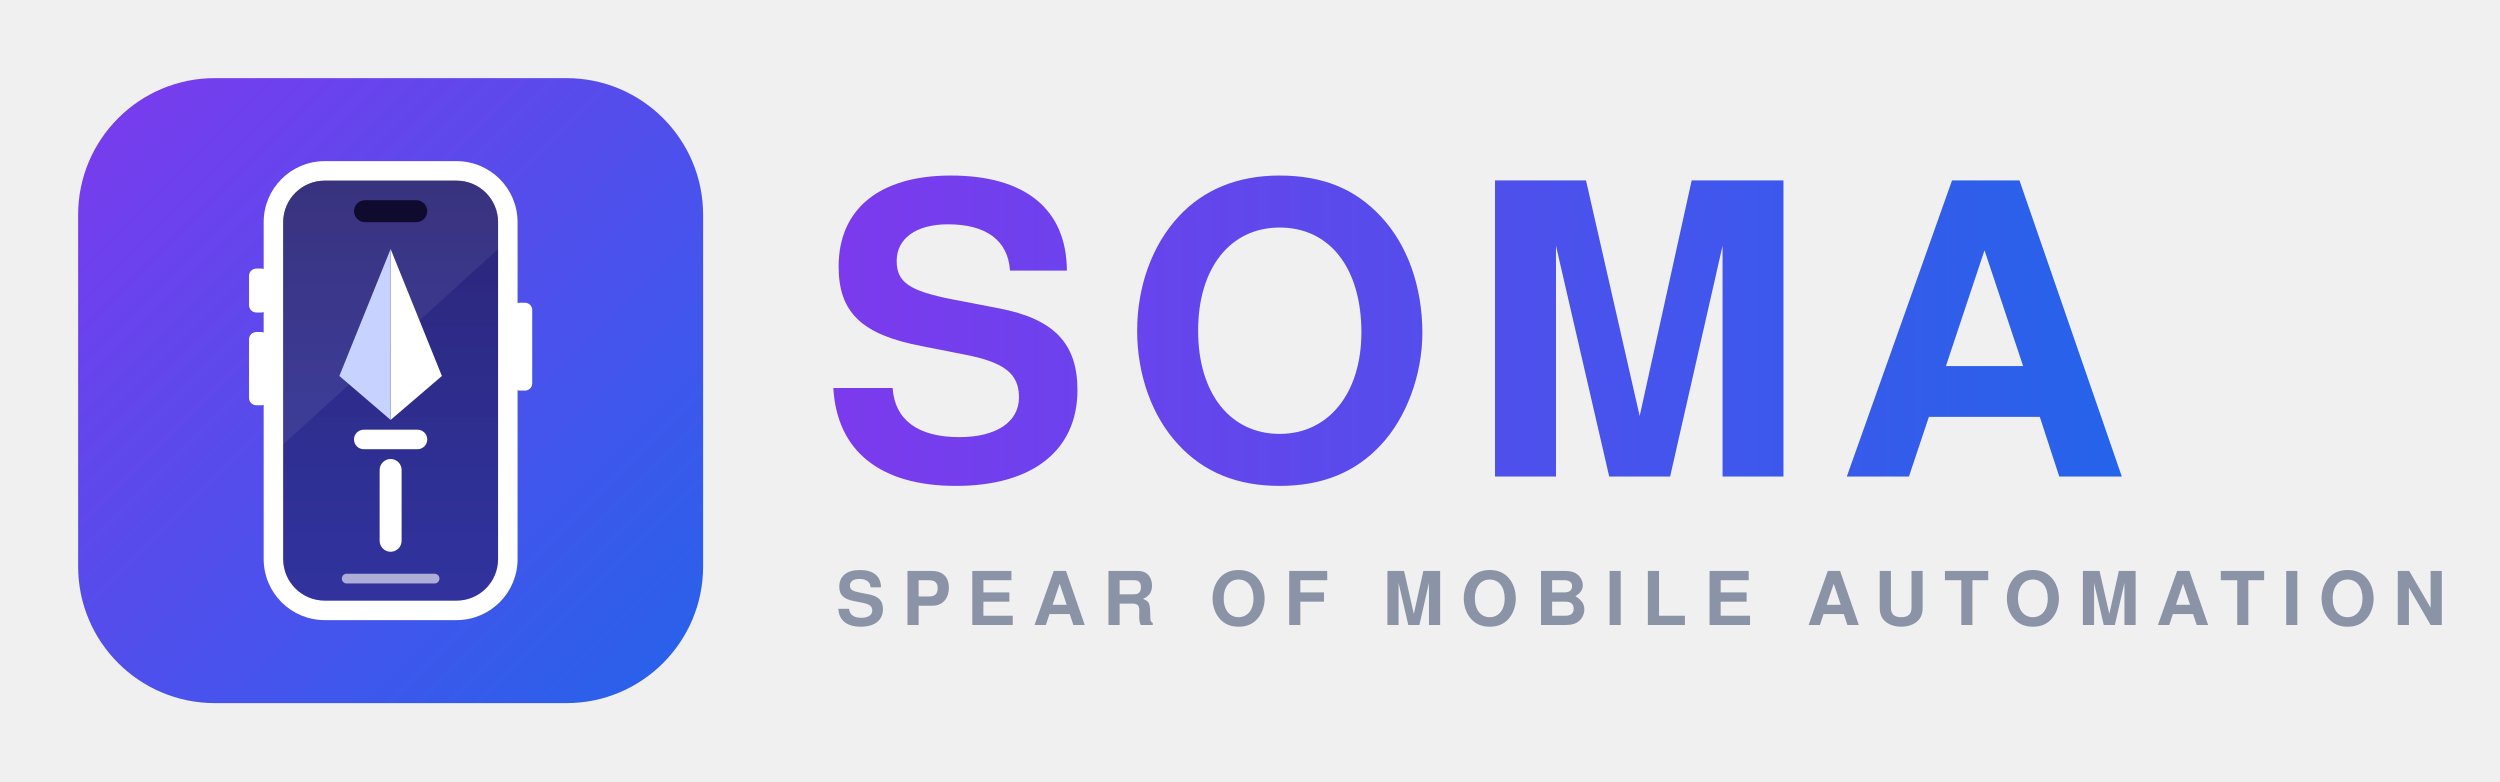
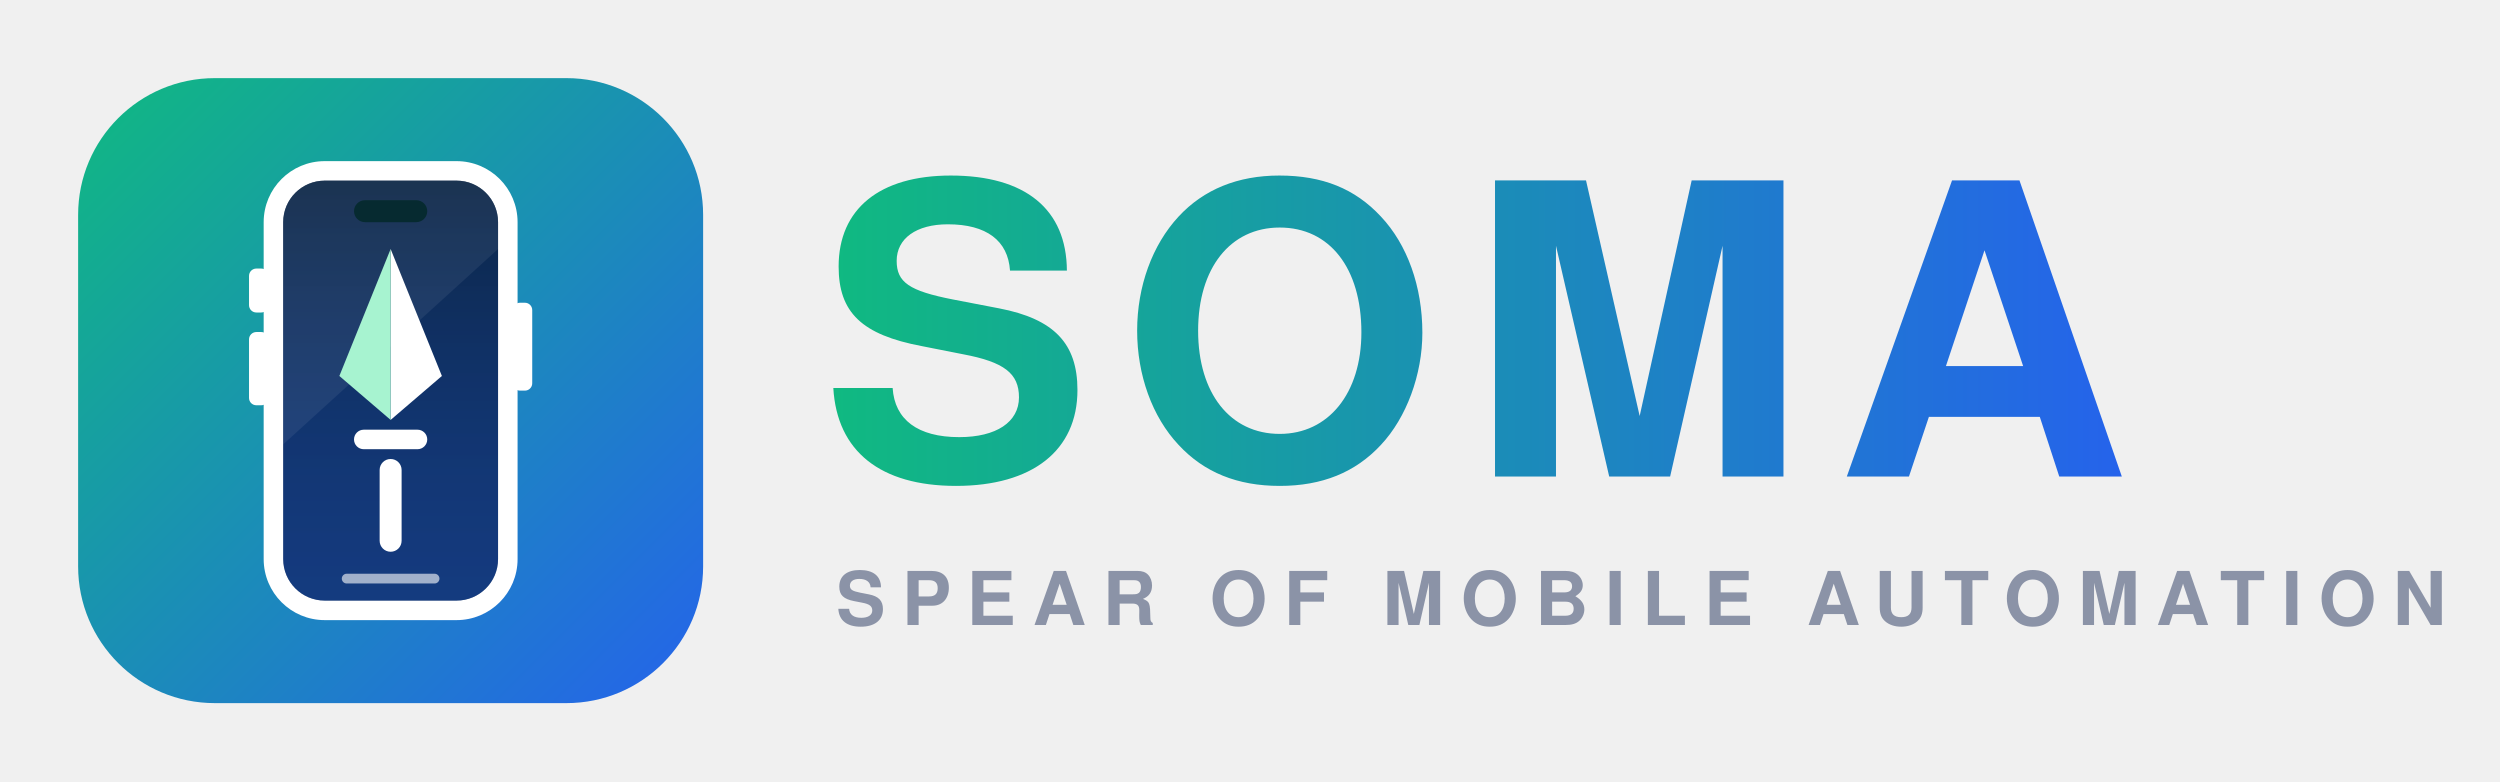
<svg xmlns="http://www.w3.org/2000/svg" viewBox="0 0 640 200" width="640" height="200" role="img" aria-label="SOMA - Spear of Mobile Automation">
  <defs>
    <linearGradient id="bg" x1="0" y1="0" x2="1" y2="1">
-       <stop offset="0" stop-color="#7C3AED" />
+       <stop offset="0" stop-color="#10B981" />
      <stop offset="1" stop-color="#2563EB" />
    </linearGradient>
    <linearGradient id="text" x1="0" y1="0" x2="1" y2="0">
-       <stop offset="0" stop-color="#7C3AED" />
+       <stop offset="0" stop-color="#10B981" />
      <stop offset="1" stop-color="#2563EB" />
    </linearGradient>
    <linearGradient id="screen" x1="0" y1="0" x2="0" y2="1">
-       <stop offset="0" stop-color="#1E1B4B" stop-opacity="0.55" />
-       <stop offset="1" stop-color="#1E3A8A" stop-opacity="0.35" />
+       <stop offset="0" stop-color="#0B2545" stop-opacity="0.55" />
+       <stop offset="1" stop-color="#2563EB" stop-opacity="0.35" />
    </linearGradient>
    <clipPath id="screenClip">
      <rect x="84" y="42" width="88" height="172" rx="17" />
    </clipPath>
  </defs>
  <g transform="translate(20 20) scale(0.625)">
    <rect width="256" height="256" rx="56" fill="url(#bg)" />
    <rect x="70" y="78" width="8" height="18" rx="3" fill="#FFFFFF" />
    <rect x="70" y="104" width="8" height="30" rx="3" fill="#FFFFFF" />
    <rect x="178" y="92" width="8" height="36" rx="3" fill="#FFFFFF" />
    <rect x="76" y="34" width="104" height="188" rx="25" fill="#FFFFFF" />
-     <rect x="84" y="42" width="88" height="172" rx="17" fill="#3B2FA8" />
+     <rect x="84" y="42" width="88" height="172" rx="17" fill="#0B2545" />
    <rect x="84" y="42" width="88" height="172" rx="17" fill="url(#screen)" />
    <path d="M84 42 L172 42 L172 70 L84 150 Z" fill="#FFFFFF" opacity="0.07" clip-path="url(#screenClip)" />
-     <rect x="113" y="50" width="30" height="9" rx="4.5" fill="#0F0B2E" />
+     <rect x="113" y="50" width="30" height="9" rx="4.5" fill="#062A30" />
    <rect x="108" y="203" width="40" height="4" rx="2" fill="#FFFFFF" opacity="0.6" />
    <path d="M128 70 L149 122 L128 140 Z" fill="#FFFFFF" />
-     <path d="M128 70 L107 122 L128 140 Z" fill="#C7D2FE" />
+     <path d="M128 70 L107 122 L128 140 Z" fill="#A7F3D0" />
    <rect x="113" y="144" width="30" height="8" rx="4" fill="#FFFFFF" />
    <rect x="123.5" y="156" width="9" height="38" rx="4.5" fill="#FFFFFF" />
  </g>
  <text x="210" y="122" font-family="'Segoe UI', 'Helvetica Neue', Helvetica, Arial, sans-serif" font-size="104" font-weight="800" letter-spacing="8" fill="url(#text)">SOMA</text>
  <text x="214" y="160" font-family="'Segoe UI', 'Helvetica Neue', Helvetica, Arial, sans-serif" font-size="19" font-weight="600" letter-spacing="4.2" fill="#8B93A7">SPEAR OF MOBILE AUTOMATION</text>
</svg>
